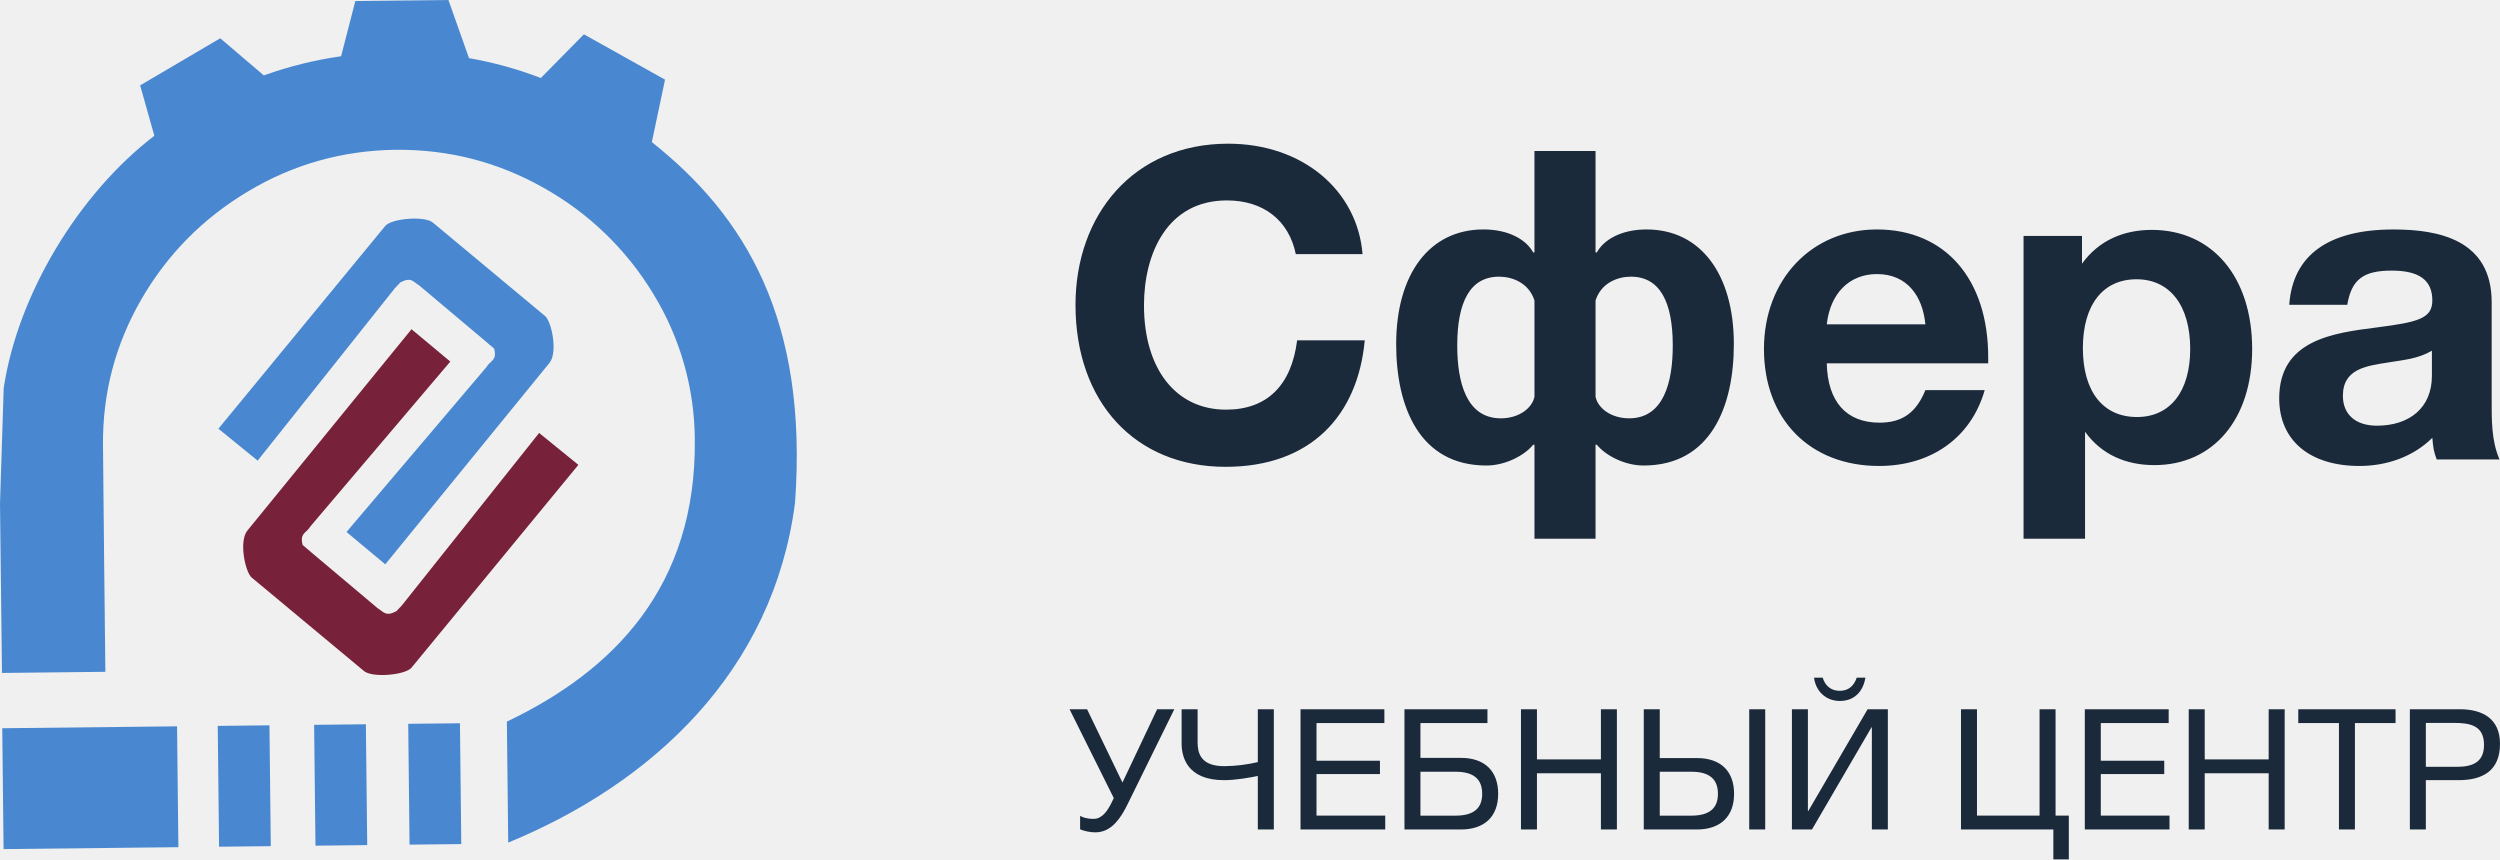
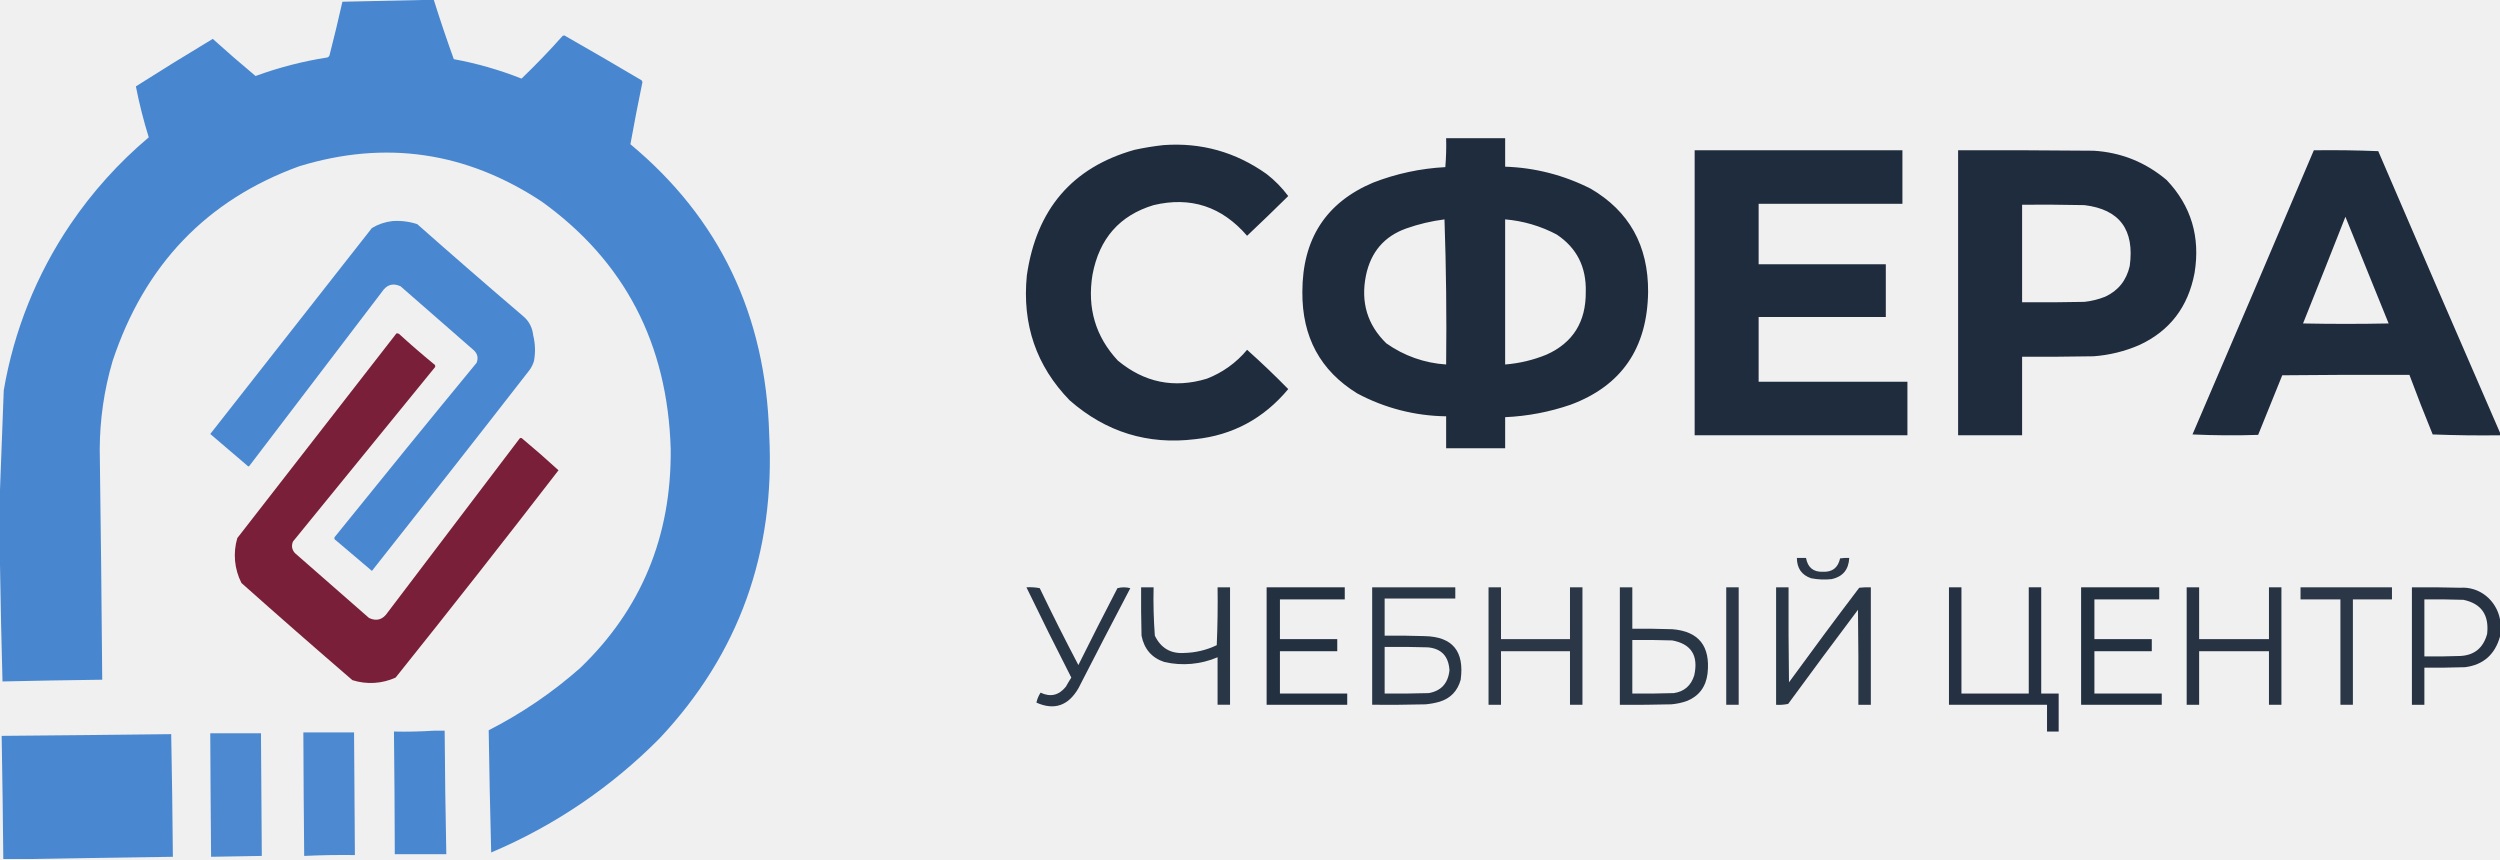
<svg xmlns="http://www.w3.org/2000/svg" width="160" height="55" fill="none" viewBox="0 0 160 55">
-   <g clip-path="url(#clclip0_2451_8143)">
-     <path fill-rule="evenodd" clip-rule="evenodd" d="M27.697 14.24l7.188 5.985c.412.343.835 2.322.278 3.005L24.657 36.117l-2.481-2.07L31.127 23.5c.266-.45.698-.41.499-1.187l-.605-.517-4.198-3.533c-.39-.236-.505-.554-1.197-.19l-.35.367-8.786 11.04-2.512-2.042 10.671-12.97c.407-.494 2.52-.666 3.048-.227z" fill="#4988D1" />
-     <path fill-rule="evenodd" clip-rule="evenodd" d="M23.297 42.948l-7.188-5.984c-.412-.344-.835-2.322-.278-3.005l10.506-12.888 2.481 2.07-8.952 10.548c-.265.45-.697.41-.498 1.187l.605.517 4.198 3.534c.39.236.505.554 1.197.19l.349-.368 8.787-11.04 2.512 2.042-10.671 12.97c-.407.495-2.52.667-3.048.227z" fill="#78213A" />
-     <path d="M87.344 21.782h-4.328c-.363 2.884-1.926 4.436-4.551 4.436-3.211 0-5.25-2.606-5.25-6.681 0-3.3 1.48-6.71 5.306-6.71 2.345 0 3.964 1.276 4.411 3.438h4.272c-.335-4.075-3.825-7.069-8.6-7.069-6.087 0-9.772 4.575-9.772 10.313 0 6.238 3.825 10.368 9.605 10.368 5.445 0 8.46-3.271 8.907-8.095zm23.623.25c0-4.519-2.151-7.347-5.585-7.347-1.676 0-2.765.694-3.183 1.47h-.084V9.666h-3.91v6.487h-.083c-.419-.775-1.508-1.469-3.183-1.469-3.434 0-5.584 2.828-5.584 7.347 0 3.992 1.48 7.762 5.78 7.762 1.2 0 2.428-.637 2.987-1.33h.084v6.016h3.909v-6.016h.084c.558.693 1.787 1.33 2.987 1.33 4.3 0 5.78-3.77 5.78-7.762h.001zm-3.91.083c0 2.357-.586 4.657-2.792 4.657-1.173 0-2.01-.665-2.15-1.386v-6.154c.363-1.137 1.424-1.525 2.262-1.525 1.87 0 2.68 1.636 2.68 4.408zm-8.851 3.271c-.14.721-.978 1.387-2.15 1.387-2.206 0-2.793-2.301-2.793-4.658 0-2.772.81-4.408 2.681-4.408.838 0 1.899.388 2.262 1.525v6.154zm28.815-.416h-3.797c-.586 1.442-1.48 2.08-2.932 2.08-2.122 0-3.323-1.331-3.379-3.798h10.332v-.388c0-5.018-2.764-8.179-7.12-8.179-4.189 0-7.232 3.216-7.232 7.652 0 4.49 2.932 7.485 7.371 7.485 3.267 0 5.864-1.746 6.757-4.852zm-3.797-4.213h-6.311c.224-1.996 1.452-3.216 3.212-3.216 1.982 0 2.932 1.47 3.099 3.216zm10.024-5.656h-3.741V34.48h3.936v-6.848c1.061 1.47 2.625 2.135 4.44 2.135 3.77 0 6.255-2.939 6.255-7.43 0-4.602-2.541-7.624-6.422-7.624-1.843 0-3.407.694-4.468 2.162v-1.774zm3.49 2.772c2.123 0 3.435 1.664 3.435 4.464 0 2.717-1.285 4.352-3.407 4.352-2.178 0-3.462-1.635-3.462-4.407 0-2.773 1.284-4.409 3.434-4.409zm23.231 11.533c-.53-1.22-.502-2.578-.502-3.881v-6.182c0-3.992-3.379-4.657-6.283-4.657-4.16 0-6.45 1.635-6.673 4.823h3.713c.28-1.636 1.034-2.19 2.849-2.19 1.759 0 2.596.61 2.596 1.913 0 1.164-.949 1.386-3.518 1.719-2.848.36-6.282.804-6.282 4.546 0 2.69 1.954 4.325 5.137 4.325 1.732 0 3.435-.582 4.663-1.802.056.638.084.86.28 1.386h4.02zm-4.327-6.958v1.608c0 2.051-1.452 3.188-3.519 3.188-1.368 0-2.178-.721-2.178-1.913 0-1.746 1.536-1.913 2.904-2.134 1.006-.167 1.871-.222 2.793-.749zM71.281 51.077l-.13.27c-.262.54-.61 1.06-1.154 1.06-.48 0-.73-.11-.87-.195v.864c.216.097.609.194.957.194.762 0 1.404-.432 2.057-1.75l3.015-6.128h-1.099l-2.22 4.69-2.265-4.69h-1.12l2.83 5.685zm10.244 2.01v-7.695H80.5v3.383a9.783 9.783 0 01-2.155.26c-1.557 0-1.698-.909-1.698-1.536v-2.107h-1.024v2.194c0 .854.349 2.345 2.722 2.345.74 0 1.775-.184 2.155-.27v3.426h1.024zm7.075-7.695h-5.366v7.695h5.421V52.2h-4.398v-2.66h4.06v-.853h-4.06v-2.41H88.6v-.886zm2.308 3.112v-2.226h4.289v-.886h-5.312v7.695h3.614c1.513 0 2.384-.833 2.384-2.28 0-1.46-.86-2.303-2.384-2.303h-2.591zm3.952 2.302c0 .94-.567 1.395-1.698 1.395h-2.254v-2.81h2.254c1.142 0 1.698.465 1.698 1.415zm8.621-5.414h-1.023v3.21h-4.093v-3.21h-1.023v7.695h1.023v-3.6h4.093v3.6h1.023v-7.695zm8.469 0v7.695h1.024v-7.695h-1.024zm-.969 5.414c0-1.459-.859-2.29-2.384-2.29h-2.373v-3.124h-1.023v7.695h3.396c1.514 0 2.384-.833 2.384-2.28zm-1.033 0c0 .94-.567 1.395-1.699 1.395h-2.025v-2.81h2.025c1.143 0 1.699.465 1.699 1.415zm9.438-7.436h-.556c-.174.52-.522.843-1.088.843-.555 0-.937-.324-1.089-.843h-.555c.109.865.751 1.492 1.654 1.492.947 0 1.492-.627 1.634-1.492zm-4.703 9.717h1.284l3.81-6.54h.022v6.54h1.023v-7.695h-1.295l-3.799 6.517h-.022v-6.517h-1.023v7.695zM131.414 55h.991v-2.8h-.849v-6.808h-1.024V52.2h-4.005v-6.808h-1.024v7.695h5.911V55zm7.381-9.608h-5.367v7.695h5.421V52.2h-4.398v-2.658h4.061v-.854h-4.061v-2.41h4.344v-.886zm7.424 0h-1.024v3.21h-4.093v-3.21h-1.023v7.695h1.023v-3.6h4.093v3.6h1.024v-7.695zm7.097 0h-6.226v.886h2.602v6.809h1.023v-6.81h2.601v-.885zm.915 0v7.695h1.023V49.93h2.101c1.513 0 2.645-.584 2.645-2.324 0-1.6-1.099-2.215-2.58-2.215h-3.189zm1.023.875h1.829c1.012 0 1.894.173 1.894 1.405 0 1.135-.762 1.405-1.753 1.405h-1.97v-2.81z" fill="#1B2A3B" />
-     <path fill-rule="evenodd" clip-rule="evenodd" d="M32.44 46.183l.086 7.743c9.231-3.798 16.967-10.965 18.357-21.76.847-11.755-3.23-18.365-9.165-23.071l.844-3.998-5.193-2.901-2.754 2.796a24.644 24.644 0 00-4.599-1.271L28.7 0l-5.958.064L21.83 3.6c-1.699.241-3.347.65-4.944 1.227l-2.79-2.377-5.127 3.013.909 3.225C5.02 12.414 1.137 18.85.237 24.838L0 32.234c.047 4.15.122 10.677.127 10.834l6.617-.072c-.016-.313-.148-14.146-.152-14.47-.037-3.335.78-6.469 2.452-9.364 1.676-2.902 3.968-5.213 6.869-6.936 2.88-1.716 6.02-2.595 9.41-2.64 3.39-.03 6.549.781 9.466 2.434a19.05 19.05 0 017.021 6.785 18.042 18.042 0 012.658 9.309c.105 9.418-5.172 14.797-12.027 18.069zm-2.918 7.838l-.085-7.733-3.311.036.085 7.733 3.311-.036zm-6.02.066l-.086-7.734-3.312.036.086 7.734 3.311-.036zm-6.171.067l-.086-7.733-3.31.036.085 7.733 3.31-.036zm-5.914.066l-11.188.122-.085-7.735 11.188-.122.085 7.735z" fill="#4988D1" />
+   <g clip-path="url(#cnclip0_526_5484)">
+     <mask id="cna" style="mask-type:luminance" maskUnits="userSpaceOnUse" x="0" y="0" width="160" height="55">
+       <path d="M160 0H0v55h160V0z" fill="#fff" />
+     </mask>
+     <g mask="url(#cna)" fill-rule="evenodd" clip-rule="evenodd">
+       <path d="M26.968 0h.798a94.386 94.386 0 001.277 3.786c1.48.272 2.93.688 4.335 1.244a47.277 47.277 0 002.633-2.736l.106-.028c1.655.943 3.304 1.901 4.947 2.875l.053.11a157.19 157.19 0 00-.771 3.98c5.703 4.742 8.664 10.933 8.883 18.573.394 7.577-1.946 14.063-7.021 19.457a33.505 33.505 0 01-10.772 7.297c-.069-2.61-.122-5.218-.16-7.822a28.28 28.28 0 005.852-3.98c3.915-3.763 5.848-8.434 5.797-14.012-.198-6.744-2.947-12.023-8.244-15.837-4.84-3.199-10.017-3.954-15.532-2.266-5.918 2.152-9.899 6.307-11.942 12.464a20.248 20.248 0 00-.824 5.666c.068 4.91.12 9.821.16 14.731-2.13.026-4.258.063-6.383.111A616.76 616.76 0 010 36.151v-4.81c.085-2.109.165-4.228.24-6.356a27.037 27.037 0 014.255-10.613A27.394 27.394 0 019.52 8.789a31.279 31.279 0 01-.824-3.261 229.789 229.789 0 014.92-3.04c.9.812 1.813 1.604 2.74 2.376a24.181 24.181 0 014.6-1.188.244.244 0 00.133-.138c.292-1.139.567-2.281.825-3.427L26.968 0z" fill="#4887D0" />
+       <path opacity=".99" d="M92.553 8.844h3.777v1.824c1.901.06 3.769.541 5.478 1.41 2.463 1.441 3.687 3.643 3.671 6.605-.049 3.597-1.698 6.002-4.947 7.214a14.905 14.905 0 01-4.202.802v1.99h-3.777v-2.046a12.357 12.357 0 01-5.691-1.465c-2.363-1.455-3.533-3.62-3.511-6.495.002-3.386 1.509-5.717 4.521-6.992a14.877 14.877 0 014.628-.995c.052-.616.07-1.234.053-1.852zm-.106 5.196c.106 3.077.142 6.172.106 9.287a7.429 7.429 0 01-3.83-1.355c-1.213-1.183-1.647-2.63-1.303-4.339.313-1.507 1.174-2.511 2.58-3.012a11.83 11.83 0 012.447-.58zm3.883 0c1.15.096 2.27.424 3.297.968 1.285.853 1.905 2.079 1.862 3.675.016 1.912-.818 3.248-2.5 4.008-.85.35-1.747.564-2.66.636V14.04zM74.468 9.286c2.414-.174 4.612.443 6.596 1.852.52.402.985.877 1.383 1.41-.869.856-1.746 1.704-2.633 2.542-1.617-1.874-3.612-2.528-5.984-1.962-2.174.656-3.478 2.14-3.91 4.45-.35 2.128.19 3.961 1.622 5.5 1.696 1.406 3.593 1.793 5.692 1.16a6.296 6.296 0 002.58-1.851c.902.806 1.78 1.644 2.633 2.515-1.569 1.883-3.554 2.952-5.958 3.206-3.035.373-5.712-.456-8.032-2.488-2.135-2.196-3.048-4.859-2.74-7.987.609-4.238 2.904-6.919 6.89-8.043a17.66 17.66 0 011.86-.304zM108.458 9.618h13.297v3.427h-9.202v3.87h8.139v3.372h-8.139v4.145h9.522v3.427h-13.617V9.62zM125.319 9.618c2.89-.009 5.78 0 8.671.028 1.762.107 3.322.733 4.68 1.88 1.565 1.653 2.158 3.634 1.782 5.942-.41 2.176-1.589 3.715-3.537 4.615a8.993 8.993 0 01-2.925.719c-1.525.027-3.05.037-4.575.027v5.03h-4.096V9.62zm4.096 3.483c1.33-.01 2.66 0 3.989.027 2.25.273 3.216 1.572 2.899 3.897-.212.922-.735 1.576-1.569 1.963a5.03 5.03 0 01-1.33.331c-1.329.028-2.659.037-3.989.028V13.1zM160 27.694v.165c-1.437.019-2.873 0-4.308-.055a124.612 124.612 0 01-1.49-3.814c-2.712-.01-5.425 0-8.138.028l-1.543 3.814a53.288 53.288 0 01-4.202-.028c2.605-6.057 5.193-12.119 7.766-18.186 1.378-.018 2.752 0 4.123.056A4092.83 4092.83 0 00160 27.694zm-9.893-13.82c.926 2.27 1.847 4.545 2.766 6.827-1.827.037-3.653.037-5.479 0 .912-2.273 1.816-4.548 2.713-6.827z" fill="#1D2A3B" />
+       <path opacity=".99" d="M25.106 14.15c.539-.04 1.08.026 1.596.194a525.046 525.046 0 006.808 5.915c.347.296.567.723.612 1.188.136.542.155 1.108.053 1.658-.06.198-.15.385-.266.553-3.35 4.312-6.72 8.605-10.106 12.88l-2.314-1.963a.143.143 0 01-.079-.08.153.153 0 010-.113c3.012-3.738 6.043-7.46 9.095-11.166.118-.312.056-.58-.186-.802l-4.681-4.09c-.489-.23-.888-.11-1.197.36L15.957 29.82a.065.065 0 01-.106 0l-2.394-2.045 10.346-13.183c.4-.24.844-.39 1.303-.442z" fill="#4887D0" />
+       <path d="M25.372 21.337a.258.258 0 01.16.027c.729.666 1.473 1.31 2.234 1.935a.141.141 0 01.078.08.154.154 0 01.002.114L18.75 34.658c-.113.28-.068.529.133.747l4.734 4.145c.488.23.887.11 1.197-.359l8.43-11.11a.108.108 0 01.074-.052.103.103 0 01.086.024 64.815 64.815 0 012.34 2.045A914.047 914.047 0 0125.32 43.365a3.85 3.85 0 01-2.766.165 568.65 568.65 0 01-7.101-6.218 3.904 3.904 0 01-.266-2.874l10.186-13.101z" fill="#791F39" />
+       <path opacity=".93" d="M115 35.708h.585c.112.617.475.912 1.091.885.595.025.959-.26 1.09-.857.194-.027.39-.037.585-.028-.036.745-.408 1.197-1.117 1.355-.444.048-.891.03-1.33-.056-.598-.207-.899-.64-.904-1.299z" fill="#1D2A3B" />
+       <path opacity=".94" d="M65.691 37.588c.285-.018.571 0 .852.055a155.395 155.395 0 002.473 4.92c.82-1.65 1.653-3.29 2.5-4.92.27-.072.554-.072.824 0a684.602 684.602 0 00-3.324 6.412c-.652 1.117-1.547 1.42-2.686.912.05-.227.14-.442.266-.636.636.299 1.177.17 1.622-.386.108-.198.224-.392.346-.58a290.364 290.364 0 01-2.873-5.777zM73.032 37.588h.798a31.652 31.652 0 00.08 3.095c.385.796 1.014 1.164 1.888 1.106a5.053 5.053 0 002.074-.498 64.59 64.59 0 00.053-3.703h.798v7.517h-.798v-3.04a5.526 5.526 0 01-3.404.304c-.806-.265-1.293-.827-1.463-1.686-.026-1.032-.035-2.063-.026-3.095z" fill="#1D2A3B" />
+       <path opacity=".97" d="M81.064 37.588h5v.774h-4.149v2.542h3.67v.774h-3.67v2.709h4.308v.718h-5.159v-7.517z" fill="#1D2A3B" />
+       <path opacity=".94" d="M87.82 37.588h5.319v.718h-4.522v2.377c.851-.009 1.702 0 2.553.028 1.789.034 2.56.964 2.314 2.791-.202.727-.655 1.197-1.356 1.41-.296.084-.599.14-.904.166-1.135.027-2.27.037-3.405.027v-7.517zm.797 3.814c.922-.01 1.844 0 2.766.028.865.078 1.326.567 1.383 1.464-.086.836-.53 1.325-1.33 1.465-.939.028-1.879.037-2.819.028v-2.985z" fill="#1D2A3B" />
+       <path opacity=".93" d="M95.266 37.588h.798v3.316h4.415v-3.316h.798v7.517h-.798v-3.427h-4.415v3.428h-.798v-7.518z" fill="#1D2A3B" />
+       <path opacity=".94" d="M103.67 37.588h.798v2.653c.851-.01 1.702 0 2.553.028 1.703.134 2.456 1.083 2.261 2.846-.109.846-.544 1.427-1.303 1.742a3.996 3.996 0 01-1.011.22 98.25 98.25 0 01-3.298.029v-7.518zm.798 3.372c.851-.01 1.702 0 2.553.027 1.222.226 1.692.972 1.41 2.24-.206.655-.64 1.033-1.303 1.132-.887.028-1.773.037-2.66.028V40.96z" fill="#1D2A3B" />
+       <path opacity=".93" d="M110.479 37.588h.797v7.517h-.797v-7.517z" fill="#1D2A3B" />
+       <path opacity=".94" d="M113.67 37.588h.798c-.009 2.027 0 4.054.027 6.08a368.642 368.642 0 014.495-6.052c.247-.028.496-.037.744-.028v7.518h-.798c.009-2.027.001-4.054-.026-6.08a565.686 565.686 0 00-4.468 6.024 2.839 2.839 0 01-.772.056v-7.518z" fill="#1D2A3B" />
+       <path opacity=".96" d="M124.734 37.588h.798v6.799h4.308v-6.8h.798v6.8h1.117v2.432h-.745v-1.714h-6.276v-7.517z" fill="#1D2A3B" />
+       <path opacity=".97" d="M133.191 37.588h5v.774h-4.149v2.542h3.671v.774h-3.671v2.709h4.309v.718h-5.16v-7.517z" fill="#1D2A3B" />
+       <path opacity=".95" d="M139.947 37.588h.798v3.316h4.468v-3.316h.798v7.517h-.798v-3.427h-4.468v3.428h-.798v-7.518z" fill="#1D2A3B" />
+       <path opacity=".93" d="M147.234 37.588h5.851v.774h-2.5v6.743h-.798v-6.743h-2.553v-.774z" fill="#1D2A3B" />
+       <path opacity=".95" d="M160 39.633v1.106c-.325 1.157-1.07 1.81-2.234 1.962-.869.028-1.737.037-2.606.028v2.377h-.798v-7.518c1.028-.01 2.057 0 3.085.028a2.36 2.36 0 011.643.507c.47.372.794.909.91 1.51zm-4.84-1.271c.833-.01 1.667 0 2.5.027 1.148.24 1.653.968 1.516 2.184-.246.898-.822 1.367-1.729 1.41-.762.027-1.525.036-2.287.027v-3.648z" fill="#1D2A3B" />
+       <path opacity=".99" d="M27.766 46.764h.692c.017 2.636.053 5.271.106 7.904h-3.298a824.847 824.847 0 00-.053-7.85c.86.02 1.711 0 2.553-.054z" fill="#4887D0" />
+       <path opacity=".98" d="M19.415 46.874h3.245l.053 7.85a53.503 53.503 0 00-3.245.055 1277.4 1277.4 0 01-.053-7.905zM13.457 46.93h3.245l.053 7.849c-1.082.013-2.163.031-3.245.055-.024-2.635-.042-5.27-.053-7.904z" fill="#4887D0" />
+       <path opacity=".99" d="M.532 55h-.32a917.96 917.96 0 00-.106-7.905c3.617-.03 7.234-.067 10.851-.11.05 2.616.085 5.233.107 7.85-3.52.048-7.03.103-10.532.165z" fill="#4887D0" />
+     </g>
  </g>
  <defs>
-     <clipPath id="clclip0_2451_8143">
+     <clipPath id="cnclip0_526_5484">
      <path fill="#fff" d="M0 0h160v55H0z" />
    </clipPath>
  </defs>
</svg>
